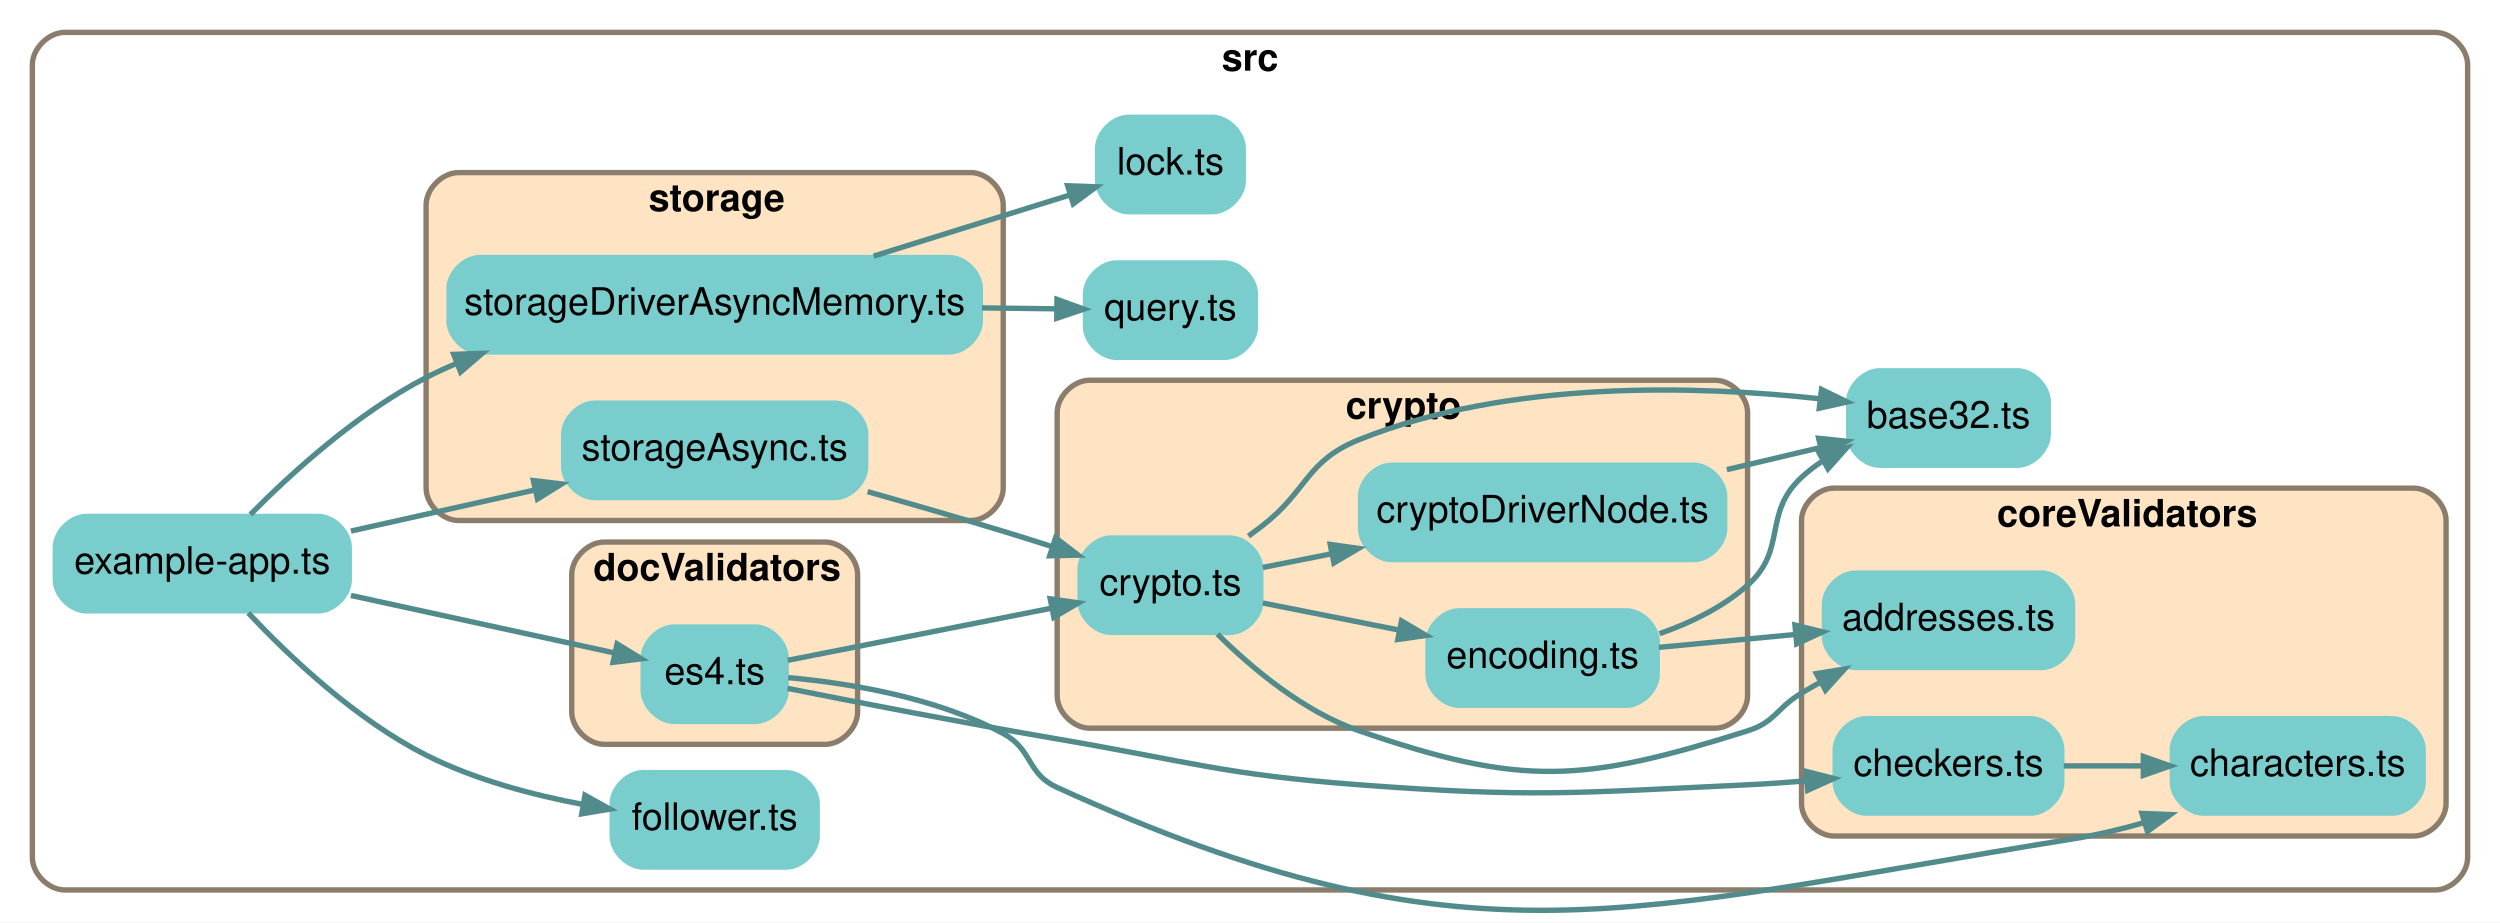
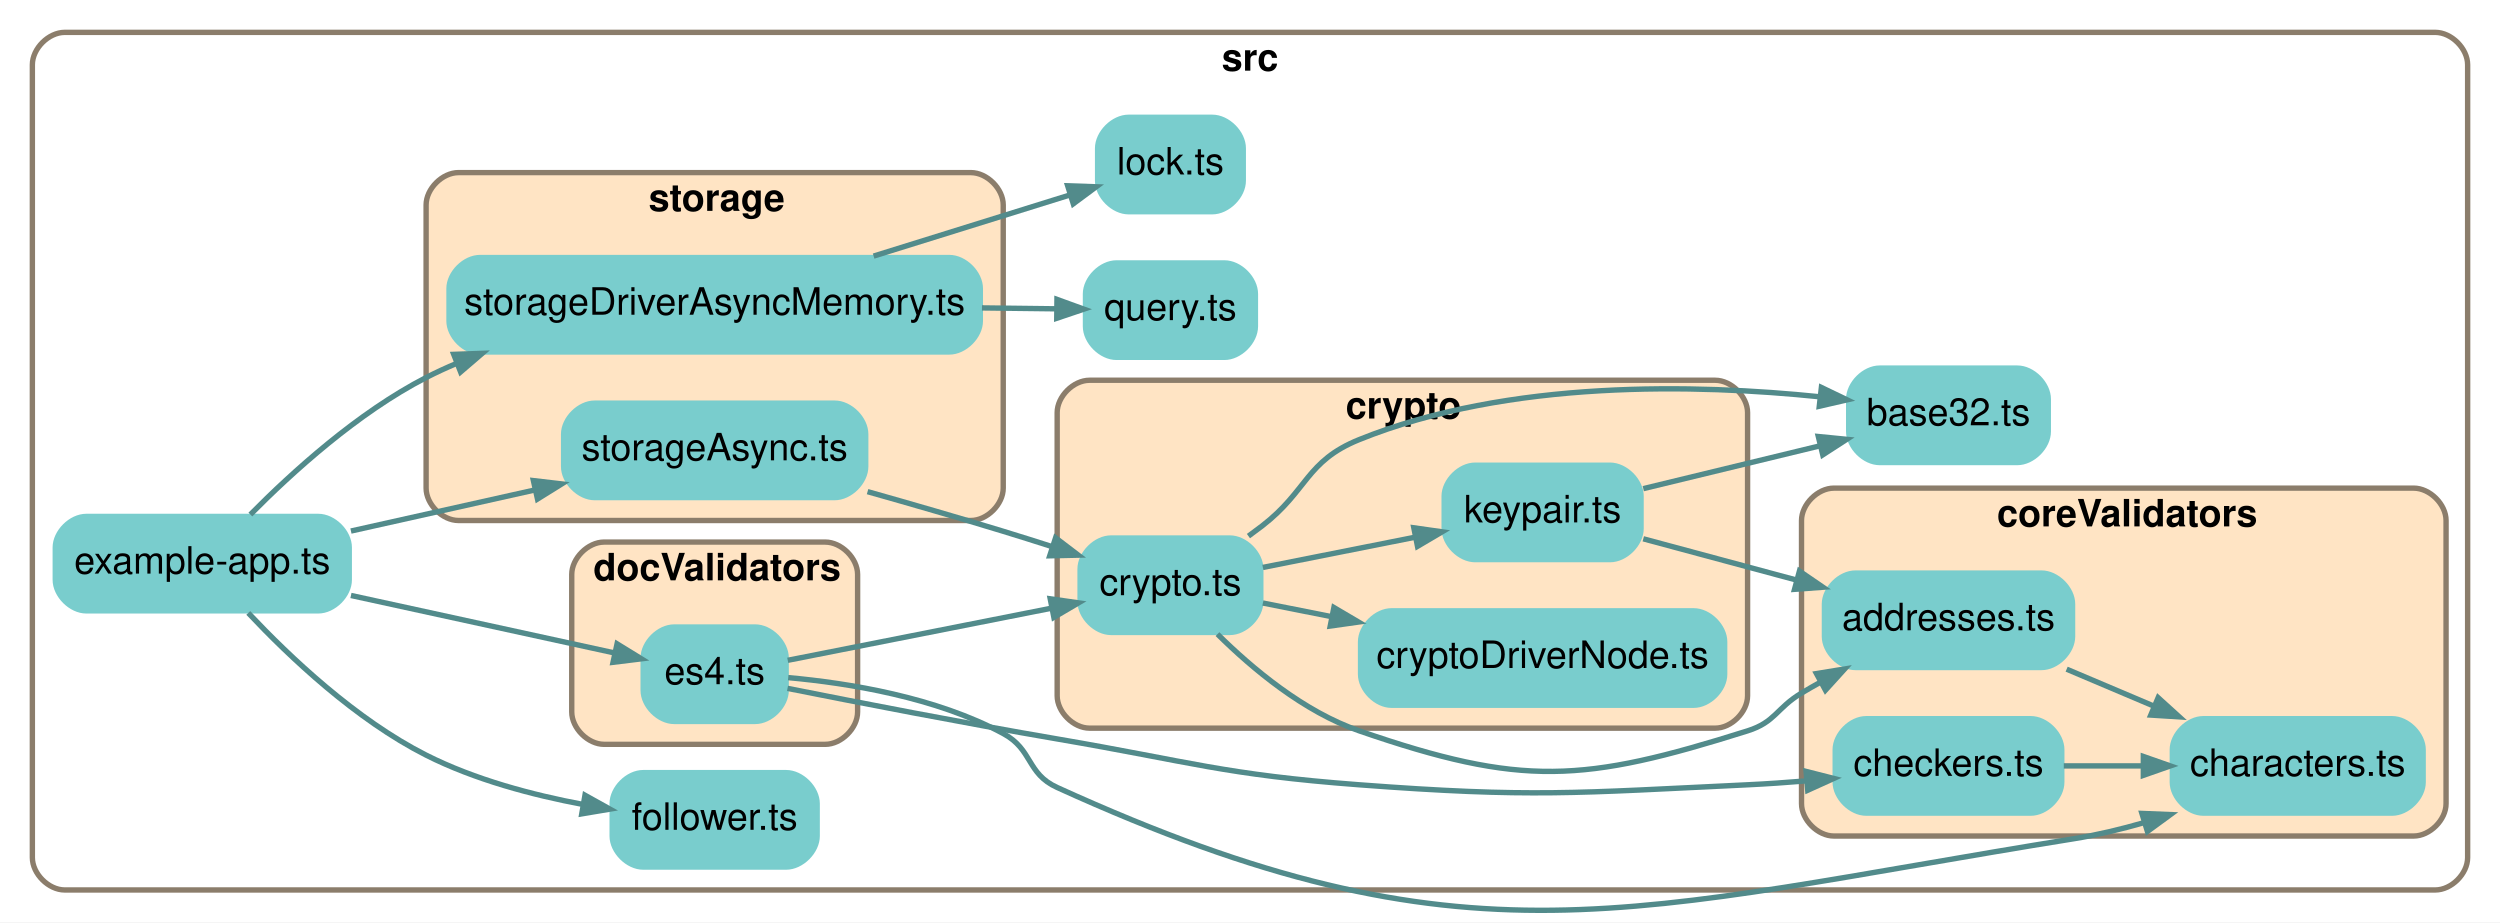
<svg xmlns="http://www.w3.org/2000/svg" width="927pt" height="342pt" viewBox="0.00 0.00 927.00 342.00">
  <g id="graph0" class="graph" transform="scale(1 1) rotate(0) translate(4 338)">
    <polygon fill="white" stroke="transparent" points="-4,4 -4,-338 923,-338 923,4 -4,4" />
    <g id="clust1" class="cluster">
      <path fill="none" stroke="#8b7d6b" stroke-width="2" d="M20,-8C20,-8 899,-8 899,-8 905,-8 911,-14 911,-20 911,-20 911,-314 911,-314 911,-320 905,-326 899,-326 899,-326 20,-326 20,-326 14,-326 8,-320 8,-314 8,-314 8,-20 8,-20 8,-14 14,-8 20,-8" />
      <text text-anchor="start" x="449" y="-311.8" font-family="Helvetica,sans-Serif" font-weight="bold" font-size="14.00">src</text>
+     </g>
+     <g id="clust2" class="cluster">
+       <path fill="bisque" stroke="#8b7d6b" stroke-width="2" d="M676,-28C676,-28 891,-28 891,-28 897,-28 903,-34 903,-40 903,-40 903,-145 903,-145 903,-151 897,-157 891,-157 891,-157 676,-157 676,-157 670,-157 664,-151 664,-145 664,-145 664,-40 664,-40 664,-34 670,-28 676,-28" />
+       <text text-anchor="start" x="736.5" y="-142.8" font-family="Helvetica,sans-Serif" font-weight="bold" font-size="14.00">coreValidators</text>
    </g>
    <g id="clust3" class="cluster">
      <path fill="bisque" stroke="#8b7d6b" stroke-width="2" d="M400,-68C400,-68 632,-68 632,-68 638,-68 644,-74 644,-80 644,-80 644,-185 644,-185 644,-191 638,-197 632,-197 632,-197 400,-197 400,-197 394,-197 388,-191 388,-185 388,-185 388,-80 388,-80 388,-74 394,-68 400,-68" />
      <text text-anchor="start" x="495" y="-182.8" font-family="Helvetica,sans-Serif" font-weight="bold" font-size="14.00">crypto</text>
    </g>
    <g id="clust4" class="cluster">
      <path fill="bisque" stroke="#8b7d6b" stroke-width="2" d="M220,-62C220,-62 302,-62 302,-62 308,-62 314,-68 314,-74 314,-74 314,-125 314,-125 314,-131 308,-137 302,-137 302,-137 220,-137 220,-137 214,-137 208,-131 208,-125 208,-125 208,-74 208,-74 208,-68 214,-62 220,-62" />
      <text text-anchor="start" x="216" y="-122.8" font-family="Helvetica,sans-Serif" font-weight="bold" font-size="14.00">docValidators</text>
    </g>
    <g id="clust5" class="cluster">
      <path fill="bisque" stroke="#8b7d6b" stroke-width="2" d="M166,-145C166,-145 356,-145 356,-145 362,-145 368,-151 368,-157 368,-157 368,-262 368,-262 368,-268 362,-274 356,-274 356,-274 166,-274 166,-274 160,-274 154,-268 154,-262 154,-262 154,-157 154,-157 154,-151 160,-145 166,-145" />
      <text text-anchor="start" x="236.5" y="-259.8" font-family="Helvetica,sans-Serif" font-weight="bold" font-size="14.00">storage</text>
    </g>
-     <g id="clust2" class="cluster">
-       <path fill="bisque" stroke="#8b7d6b" stroke-width="2" d="M676,-28C676,-28 891,-28 891,-28 897,-28 903,-34 903,-40 903,-40 903,-145 903,-145 903,-151 897,-157 891,-157 891,-157 676,-157 676,-157 670,-157 664,-151 664,-145 664,-145 664,-40 664,-40 664,-34 670,-28 676,-28" />
-       <text text-anchor="start" x="736.5" y="-142.8" font-family="Helvetica,sans-Serif" font-weight="bold" font-size="14.00">coreValidators</text>
-     </g>
    <g id="node1" class="node">
-       <path fill="#79cdcd" stroke="#79cdcd" d="M744,-201C744,-201 693,-201 693,-201 687,-201 681,-195 681,-189 681,-189 681,-177 681,-177 681,-171 687,-165 693,-165 693,-165 744,-165 744,-165 750,-165 756,-171 756,-177 756,-177 756,-189 756,-189 756,-195 750,-201 744,-201" />
-       <text text-anchor="middle" x="718.5" y="-179.3" font-family="Helvetica,sans-Serif" font-size="14.00">base32.ts</text>
+       <path fill="#79cdcd" stroke="#79cdcd" d="M744,-202C744,-202 693,-202 693,-202 687,-202 681,-196 681,-190 681,-190 681,-178 681,-178 681,-172 687,-166 693,-166 693,-166 744,-166 744,-166 750,-166 756,-172 756,-178 756,-178 756,-190 756,-190 756,-196 750,-202 744,-202" />
+       <text text-anchor="middle" x="718.5" y="-180.3" font-family="Helvetica,sans-Serif" font-size="14.00">base32.ts</text>
    </g>
    <g id="node2" class="node">
      <path fill="#79cdcd" stroke="#79cdcd" d="M114,-147C114,-147 28,-147 28,-147 22,-147 16,-141 16,-135 16,-135 16,-123 16,-123 16,-117 22,-111 28,-111 28,-111 114,-111 114,-111 120,-111 126,-117 126,-123 126,-123 126,-135 126,-135 126,-141 120,-147 114,-147" />
      <text text-anchor="middle" x="71" y="-125.3" font-family="Helvetica,sans-Serif" font-size="14.00">example-app.ts</text>
    </g>
    <g id="node3" class="node">
      <path fill="#79cdcd" stroke="#79cdcd" d="M287.5,-52C287.5,-52 234.5,-52 234.5,-52 228.5,-52 222.5,-46 222.5,-40 222.5,-40 222.5,-28 222.5,-28 222.5,-22 228.5,-16 234.5,-16 234.5,-16 287.5,-16 287.5,-16 293.5,-16 299.5,-22 299.5,-28 299.5,-28 299.5,-40 299.5,-40 299.5,-46 293.5,-52 287.5,-52" />
      <text text-anchor="middle" x="261" y="-30.3" font-family="Helvetica,sans-Serif" font-size="14.00">follower.ts</text>
    </g>
    <g id="edge15" class="edge">
      <path fill="none" stroke="#528b8b" stroke-width="2" d="M88.06,-110.72C103.39,-94.42 127.95,-71.17 154,-58 171.98,-48.91 193.41,-43.22 212.28,-39.69" />
      <polygon fill="#528b8b" stroke="#528b8b" stroke-width="2" points="212.91,-43.13 222.17,-37.98 211.72,-36.23 212.91,-43.13" />
    </g>
    <g id="node12" class="node">
      <path fill="#79cdcd" stroke="#79cdcd" d="M276,-106C276,-106 246,-106 246,-106 240,-106 234,-100 234,-94 234,-94 234,-82 234,-82 234,-76 240,-70 246,-70 246,-70 276,-70 276,-70 282,-70 288,-76 288,-82 288,-82 288,-94 288,-94 288,-100 282,-106 276,-106" />
      <text text-anchor="middle" x="261" y="-84.3" font-family="Helvetica,sans-Serif" font-size="14.00">es4.ts</text>
    </g>
    <g id="edge12" class="edge">
      <path fill="none" stroke="#528b8b" stroke-width="2" d="M126.13,-117.2C157.48,-110.36 196.11,-101.93 223.79,-95.9" />
      <polygon fill="#528b8b" stroke="#528b8b" stroke-width="2" points="224.81,-99.26 233.83,-93.71 223.32,-92.42 224.81,-99.26" />
    </g>
    <g id="node13" class="node">
      <path fill="#79cdcd" stroke="#79cdcd" d="M305.5,-189C305.5,-189 216.5,-189 216.5,-189 210.5,-189 204.5,-183 204.5,-177 204.5,-177 204.5,-165 204.5,-165 204.5,-159 210.5,-153 216.5,-153 216.5,-153 305.5,-153 305.5,-153 311.5,-153 317.5,-159 317.5,-165 317.5,-165 317.5,-177 317.5,-177 317.5,-183 311.5,-189 305.5,-189" />
      <text text-anchor="middle" x="261" y="-167.3" font-family="Helvetica,sans-Serif" font-size="14.00">storageAsync.ts</text>
    </g>
    <g id="edge14" class="edge">
      <path fill="none" stroke="#528b8b" stroke-width="2" d="M126.13,-141.09C147.38,-145.84 171.98,-151.34 194.25,-156.31" />
      <polygon fill="#528b8b" stroke="#528b8b" stroke-width="2" points="193.78,-159.79 204.3,-158.56 195.3,-152.96 193.78,-159.79" />
    </g>
    <g id="node14" class="node">
      <path fill="#79cdcd" stroke="#79cdcd" d="M348,-243C348,-243 174,-243 174,-243 168,-243 162,-237 162,-231 162,-231 162,-219 162,-219 162,-213 168,-207 174,-207 174,-207 348,-207 348,-207 354,-207 360,-213 360,-219 360,-219 360,-231 360,-231 360,-237 354,-243 348,-243" />
      <text text-anchor="middle" x="261" y="-221.3" font-family="Helvetica,sans-Serif" font-size="14.00">storageDriverAsyncMemory.ts</text>
    </g>
    <g id="edge13" class="edge">
      <path fill="none" stroke="#528b8b" stroke-width="2" d="M88.84,-147.21C104.33,-162.89 128.68,-184.99 154,-198 157.71,-199.9 161.55,-201.68 165.5,-203.33" />
      <polygon fill="#528b8b" stroke="#528b8b" stroke-width="2" points="164.24,-206.6 174.83,-206.98 166.79,-200.08 164.24,-206.6" />
    </g>
    <g id="node4" class="node">
      <path fill="#79cdcd" stroke="#79cdcd" d="M445.5,-295C445.5,-295 414.5,-295 414.5,-295 408.5,-295 402.5,-289 402.5,-283 402.5,-283 402.5,-271 402.5,-271 402.5,-265 408.5,-259 414.5,-259 414.5,-259 445.5,-259 445.5,-259 451.5,-259 457.5,-265 457.5,-271 457.5,-271 457.5,-283 457.5,-283 457.5,-289 451.5,-295 445.5,-295" />
      <text text-anchor="middle" x="430" y="-273.3" font-family="Helvetica,sans-Serif" font-size="14.00">lock.ts</text>
    </g>
    <g id="node5" class="node">
      <path fill="#79cdcd" stroke="#79cdcd" d="M450,-241C450,-241 410,-241 410,-241 404,-241 398,-235 398,-229 398,-229 398,-217 398,-217 398,-211 404,-205 410,-205 410,-205 450,-205 450,-205 456,-205 462,-211 462,-217 462,-217 462,-229 462,-229 462,-235 456,-241 450,-241" />
      <text text-anchor="middle" x="430" y="-219.3" font-family="Helvetica,sans-Serif" font-size="14.00">query.ts</text>
    </g>
    <g id="node6" class="node">
      <path fill="#79cdcd" stroke="#79cdcd" d="M753,-126C753,-126 684,-126 684,-126 678,-126 672,-120 672,-114 672,-114 672,-102 672,-102 672,-96 678,-90 684,-90 684,-90 753,-90 753,-90 759,-90 765,-96 765,-102 765,-102 765,-114 765,-114 765,-120 759,-126 753,-126" />
      <text text-anchor="middle" x="718.5" y="-104.3" font-family="Helvetica,sans-Serif" font-size="14.00">addresses.ts</text>
    </g>
    <g id="node7" class="node">
      <path fill="#79cdcd" stroke="#79cdcd" d="M883,-72C883,-72 813,-72 813,-72 807,-72 801,-66 801,-60 801,-60 801,-48 801,-48 801,-42 807,-36 813,-36 813,-36 883,-36 883,-36 889,-36 895,-42 895,-48 895,-48 895,-60 895,-60 895,-66 889,-72 883,-72" />
      <text text-anchor="middle" x="848" y="-50.3" font-family="Helvetica,sans-Serif" font-size="14.00">characters.ts</text>
    </g>
+     <g id="edge1" class="edge">
+       <path fill="none" stroke="#528b8b" stroke-width="2" d="M762.31,-89.87C772.72,-85.46 783.96,-80.7 794.75,-76.13" />
+       <polygon fill="#528b8b" stroke="#528b8b" stroke-width="2" points="796.24,-79.3 804.09,-72.18 793.51,-72.85 796.24,-79.3" />
+     </g>
    <g id="node8" class="node">
      <path fill="#79cdcd" stroke="#79cdcd" d="M749,-72C749,-72 688,-72 688,-72 682,-72 676,-66 676,-60 676,-60 676,-48 676,-48 676,-42 682,-36 688,-36 688,-36 749,-36 749,-36 755,-36 761,-42 761,-48 761,-48 761,-60 761,-60 761,-66 755,-72 749,-72" />
      <text text-anchor="middle" x="718.5" y="-50.3" font-family="Helvetica,sans-Serif" font-size="14.00">checkers.ts</text>
    </g>
-     <g id="edge1" class="edge">
+     <g id="edge2" class="edge">
      <path fill="none" stroke="#528b8b" stroke-width="2" d="M761.25,-54C770.63,-54 780.73,-54 790.6,-54" />
      <polygon fill="#528b8b" stroke="#528b8b" stroke-width="2" points="790.75,-57.5 800.75,-54 790.75,-50.5 790.75,-57.5" />
    </g>
    <g id="node9" class="node">
      <path fill="#79cdcd" stroke="#79cdcd" d="M452,-139C452,-139 408,-139 408,-139 402,-139 396,-133 396,-127 396,-127 396,-115 396,-115 396,-109 402,-103 408,-103 408,-103 452,-103 452,-103 458,-103 464,-109 464,-115 464,-115 464,-127 464,-127 464,-133 458,-139 452,-139" />
      <text text-anchor="middle" x="430" y="-117.3" font-family="Helvetica,sans-Serif" font-size="14.00">crypto.ts</text>
    </g>
-     <g id="edge3" class="edge">
-       <path fill="none" stroke="#528b8b" stroke-width="2" d="M458.92,-139.21C460.66,-140.47 462.36,-141.74 464,-143 480.95,-156.08 480.13,-167.03 500,-175 555.47,-197.26 625.43,-195.07 670.79,-190.14" />
-       <polygon fill="#528b8b" stroke="#528b8b" stroke-width="2" points="671.41,-193.59 680.93,-188.95 670.59,-186.64 671.41,-193.59" />
+     <g id="edge4" class="edge">
+       <path fill="none" stroke="#528b8b" stroke-width="2" d="M458.92,-139.21C460.66,-140.47 462.36,-141.74 464,-143 480.95,-156.08 480.15,-166.98 500,-175 555.43,-197.4 625.4,-195.55 670.78,-190.87" />
+       <polygon fill="#528b8b" stroke="#528b8b" stroke-width="2" points="671.37,-194.33 680.91,-189.74 670.59,-187.37 671.37,-194.33" />
    </g>
-     <g id="edge5" class="edge">
+     <g id="edge6" class="edge">
      <path fill="none" stroke="#528b8b" stroke-width="2" d="M447.44,-102.87C460.32,-90.11 479.44,-74.09 500,-67 560.5,-46.14 582.96,-47.76 644,-67 654.35,-70.26 654.69,-75.43 664,-81 666.31,-82.38 668.69,-83.76 671.12,-85.11" />
      <polygon fill="#528b8b" stroke="#528b8b" stroke-width="2" points="669.54,-88.24 680,-89.94 672.88,-82.09 669.54,-88.24" />
    </g>
    <g id="node10" class="node">
-       <path fill="#79cdcd" stroke="#79cdcd" d="M624,-166C624,-166 512,-166 512,-166 506,-166 500,-160 500,-154 500,-154 500,-142 500,-142 500,-136 506,-130 512,-130 512,-130 624,-130 624,-130 630,-130 636,-136 636,-142 636,-142 636,-154 636,-154 636,-160 630,-166 624,-166" />
-       <text text-anchor="middle" x="568" y="-144.3" font-family="Helvetica,sans-Serif" font-size="14.00">cryptoDriverNode.ts</text>
+       <path fill="#79cdcd" stroke="#79cdcd" d="M624,-112C624,-112 512,-112 512,-112 506,-112 500,-106 500,-100 500,-100 500,-88 500,-88 500,-82 506,-76 512,-76 512,-76 624,-76 624,-76 630,-76 636,-82 636,-88 636,-88 636,-100 636,-100 636,-106 630,-112 624,-112" />
+       <text text-anchor="middle" x="568" y="-90.3" font-family="Helvetica,sans-Serif" font-size="14.00">cryptoDriverNode.ts</text>
    </g>
-     <g id="edge2" class="edge">
-       <path fill="none" stroke="#528b8b" stroke-width="2" d="M464.27,-127.6C472.1,-129.16 480.76,-130.88 489.65,-132.64" />
-       <polygon fill="#528b8b" stroke="#528b8b" stroke-width="2" points="489.25,-136.13 499.74,-134.65 490.61,-129.27 489.25,-136.13" />
+     <g id="edge3" class="edge">
+       <path fill="none" stroke="#528b8b" stroke-width="2" d="M464.27,-114.4C472.1,-112.84 480.76,-111.12 489.65,-109.36" />
+       <polygon fill="#528b8b" stroke="#528b8b" stroke-width="2" points="490.61,-112.73 499.74,-107.35 489.25,-105.87 490.61,-112.73" />
    </g>
    <g id="node11" class="node">
-       <path fill="#79cdcd" stroke="#79cdcd" d="M599,-112C599,-112 537,-112 537,-112 531,-112 525,-106 525,-100 525,-100 525,-88 525,-88 525,-82 531,-76 537,-76 537,-76 599,-76 599,-76 605,-76 611,-82 611,-88 611,-88 611,-100 611,-100 611,-106 605,-112 599,-112" />
-       <text text-anchor="middle" x="568" y="-90.3" font-family="Helvetica,sans-Serif" font-size="14.00">encoding.ts</text>
+       <path fill="#79cdcd" stroke="#79cdcd" d="M593,-166C593,-166 543,-166 543,-166 537,-166 531,-160 531,-154 531,-154 531,-142 531,-142 531,-136 537,-130 543,-130 543,-130 593,-130 593,-130 599,-130 605,-136 605,-142 605,-142 605,-154 605,-154 605,-160 599,-166 593,-166" />
+       <text text-anchor="middle" x="568" y="-144.3" font-family="Helvetica,sans-Serif" font-size="14.00">keypair.ts</text>
    </g>
-     <g id="edge4" class="edge">
-       <path fill="none" stroke="#528b8b" stroke-width="2" d="M464.27,-114.4C479.52,-111.37 497.96,-107.71 514.98,-104.33" />
-       <polygon fill="#528b8b" stroke="#528b8b" stroke-width="2" points="515.67,-107.76 524.8,-102.38 514.31,-100.89 515.67,-107.76" />
-     </g>
-     <g id="edge6" class="edge">
-       <path fill="none" stroke="#528b8b" stroke-width="2" d="M636.3,-163.86C648.05,-166.63 660.03,-169.46 671.06,-172.06" />
-       <polygon fill="#528b8b" stroke="#528b8b" stroke-width="2" points="670.35,-175.48 680.89,-174.37 671.96,-168.67 670.35,-175.48" />
+     <g id="edge5" class="edge">
+       <path fill="none" stroke="#528b8b" stroke-width="2" d="M464.27,-127.6C481.26,-130.98 502.19,-135.13 520.73,-138.81" />
+       <polygon fill="#528b8b" stroke="#528b8b" stroke-width="2" points="520.24,-142.29 530.73,-140.8 521.61,-135.42 520.24,-142.29" />
    </g>
    <g id="edge7" class="edge">
-       <path fill="none" stroke="#528b8b" stroke-width="2" d="M611.35,-103.04C622.92,-107.06 634.79,-112.82 644,-121 658.86,-134.2 649.44,-147.47 664,-161 666.43,-163.26 669.12,-165.3 671.96,-167.14" />
-       <polygon fill="#528b8b" stroke="#528b8b" stroke-width="2" points="670.42,-170.28 680.86,-172.09 673.82,-164.17 670.42,-170.28" />
+       <path fill="none" stroke="#528b8b" stroke-width="2" d="M605.33,-156.81C625.12,-161.6 649.82,-167.59 671.01,-172.73" />
+       <polygon fill="#528b8b" stroke="#528b8b" stroke-width="2" points="670.23,-176.14 680.77,-175.1 671.88,-169.34 670.23,-176.14" />
    </g>
    <g id="edge8" class="edge">
-       <path fill="none" stroke="#528b8b" stroke-width="2" d="M611.16,-97.97C626.85,-99.45 644.91,-101.16 661.64,-102.73" />
-       <polygon fill="#528b8b" stroke="#528b8b" stroke-width="2" points="661.57,-106.24 671.86,-103.7 662.23,-99.27 661.57,-106.24" />
+       <path fill="none" stroke="#528b8b" stroke-width="2" d="M605.33,-138.21C622.44,-133.61 643.22,-128.01 662.22,-122.89" />
+       <polygon fill="#528b8b" stroke="#528b8b" stroke-width="2" points="663.23,-126.24 671.97,-120.26 661.41,-119.48 663.23,-126.24" />
    </g>
    <g id="edge9" class="edge">
      <path fill="none" stroke="#528b8b" stroke-width="2" d="M288.26,-86.74C310.63,-84.71 343.03,-79.48 368,-66 379.06,-60.03 376.56,-51.21 388,-46 540.7,23.49 599.35,-0.43 765,-27 773.6,-28.38 782.52,-30.52 791.18,-33.02" />
      <polygon fill="#528b8b" stroke="#528b8b" stroke-width="2" points="790.22,-36.38 800.81,-35.95 792.26,-29.69 790.22,-36.38" />
    </g>
    <g id="edge10" class="edge">
      <path fill="none" stroke="#528b8b" stroke-width="2" d="M288.01,-82.75C313.45,-77.68 353.32,-69.93 388,-64 437.63,-55.51 449.79,-50.79 500,-47 563.82,-42.18 580.07,-43.96 644,-47 651.05,-47.33 658.47,-47.85 665.77,-48.45" />
      <polygon fill="#528b8b" stroke="#528b8b" stroke-width="2" points="665.69,-51.96 675.96,-49.35 666.3,-44.98 665.69,-51.96" />
    </g>
    <g id="edge11" class="edge">
      <path fill="none" stroke="#528b8b" stroke-width="2" d="M288.09,-93.16C314.22,-98.32 354.88,-106.35 385.82,-112.47" />
      <polygon fill="#528b8b" stroke="#528b8b" stroke-width="2" points="385.42,-115.96 395.91,-114.46 386.77,-109.09 385.42,-115.96" />
    </g>
    <g id="edge16" class="edge">
      <path fill="none" stroke="#528b8b" stroke-width="2" d="M317.69,-155.7C333.95,-151.11 351.72,-145.97 368,-141 373.8,-139.23 379.9,-137.3 385.9,-135.38" />
      <polygon fill="#528b8b" stroke="#528b8b" stroke-width="2" points="387.41,-138.57 395.84,-132.15 385.24,-131.91 387.41,-138.57" />
    </g>
    <g id="edge18" class="edge">
      <path fill="none" stroke="#528b8b" stroke-width="2" d="M319.94,-243.04C344.18,-250.59 371.59,-259.12 392.87,-265.75" />
      <polygon fill="#528b8b" stroke="#528b8b" stroke-width="2" points="391.89,-269.11 402.48,-268.74 393.97,-262.43 391.89,-269.11" />
    </g>
    <g id="edge17" class="edge">
      <path fill="none" stroke="#528b8b" stroke-width="2" d="M360.11,-223.83C369.8,-223.71 379.22,-223.6 387.83,-223.49" />
      <polygon fill="#528b8b" stroke="#528b8b" stroke-width="2" points="387.92,-226.99 397.88,-223.37 387.84,-219.99 387.92,-226.99" />
    </g>
  </g>
</svg>
